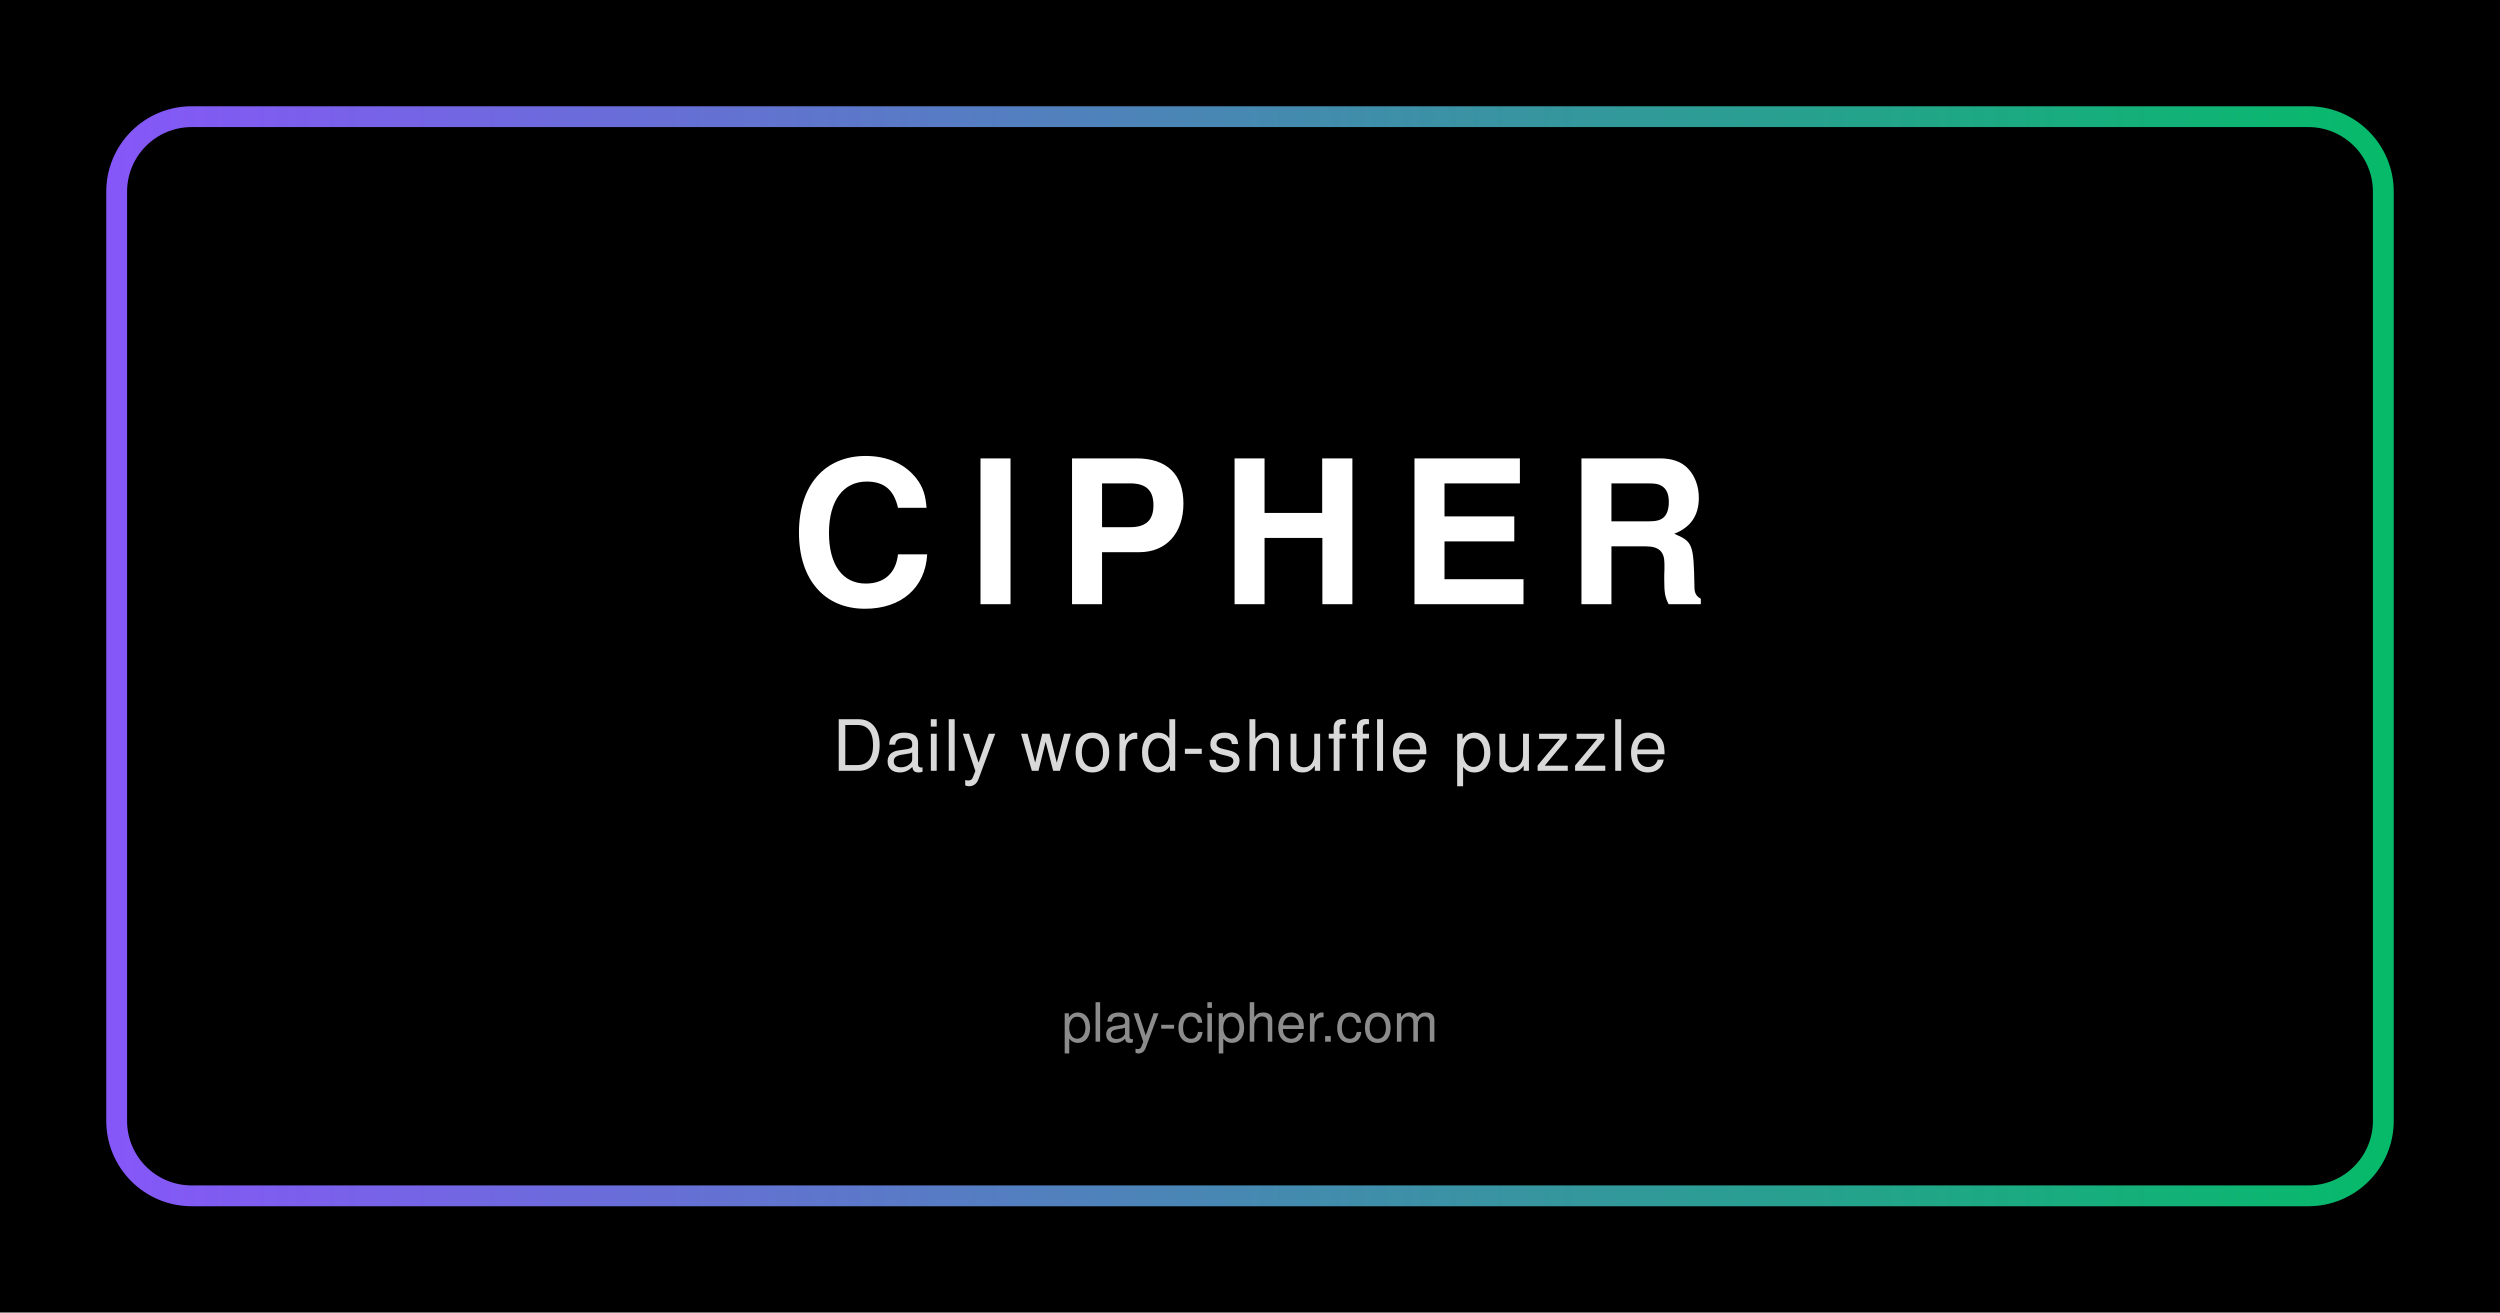
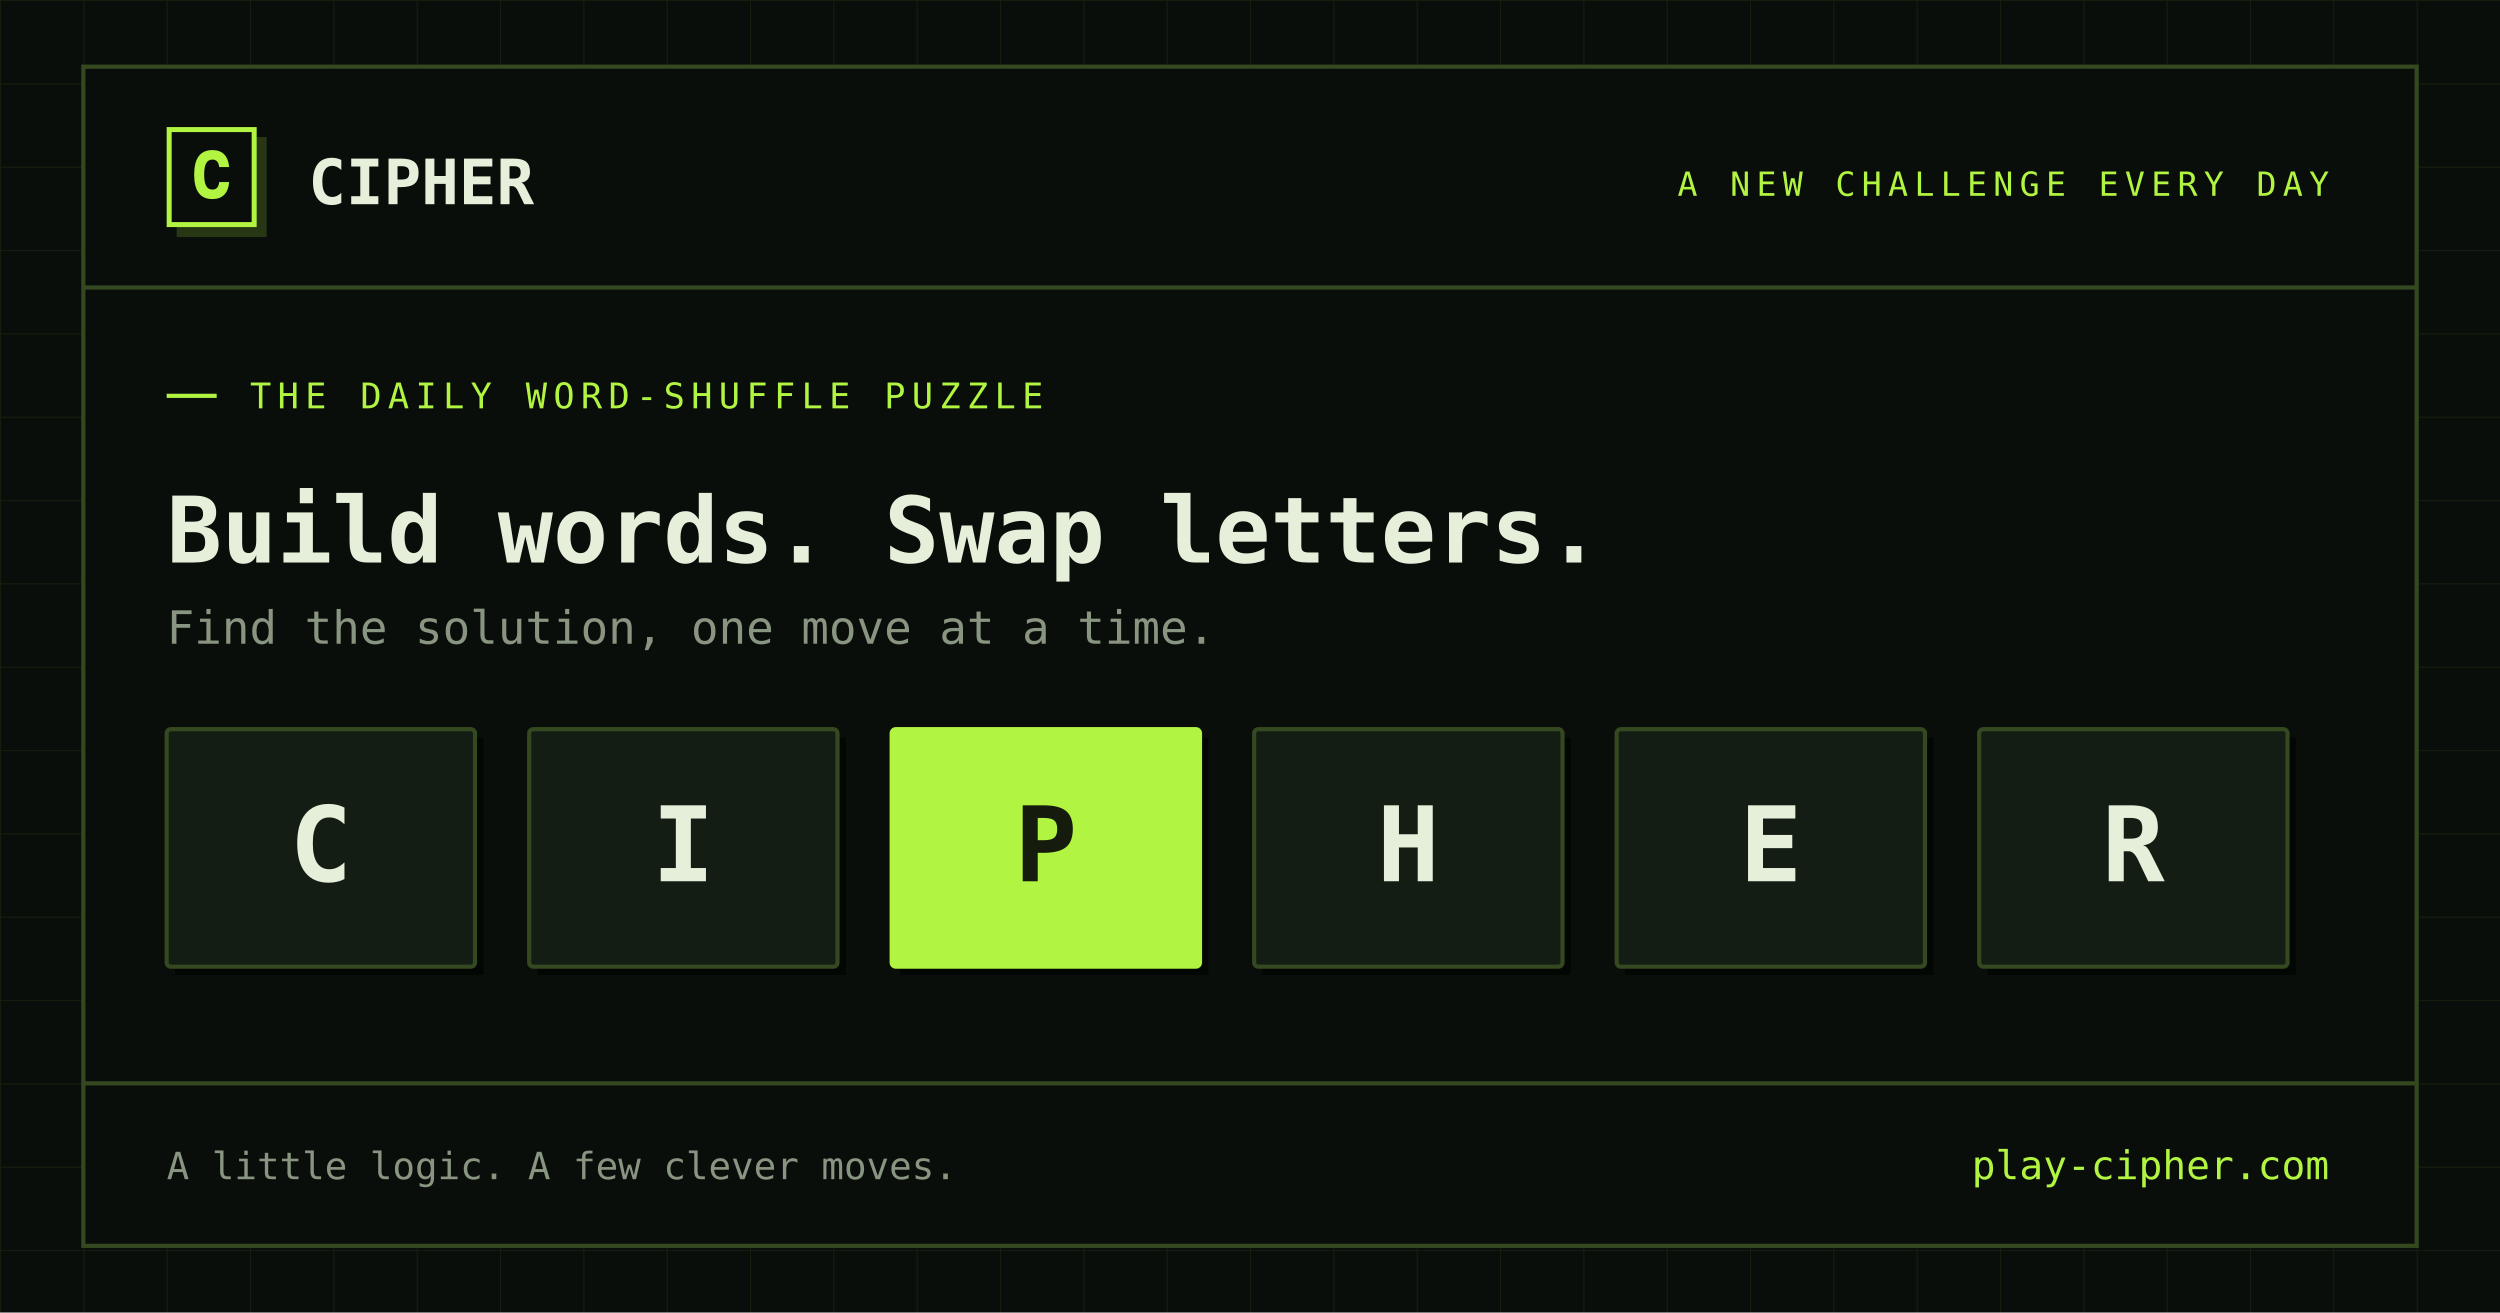
<svg xmlns="http://www.w3.org/2000/svg" width="1200" height="630" viewBox="0 0 1200 630">
-   <rect width="1200" height="630" fill="#000000" />
  <defs>
-     <linearGradient id="border" x1="0" y1="315" x2="1200" y2="315" gradientUnits="userSpaceOnUse">
-       <stop stop-color="#8C52FF" />
-       <stop offset="1" stop-color="#00BF63" />
-     </linearGradient>
+     <pattern id="grid" width="40" height="40" patternUnits="userSpaceOnUse">
+       <path d="M40 0H0V40" fill="none" stroke="#b2f442" stroke-opacity="0.07" />
+     </pattern>
  </defs>
-   <rect x="56" y="56" width="1088" height="518" rx="36" fill="none" stroke="url(#border)" stroke-width="10" />
-   <g fill="#FFFFFF" text-anchor="middle" font-family="Helvetica Neue, Helvetica, Arial, sans-serif">
-     <text x="600" y="290" font-size="96" font-weight="700" letter-spacing="16">CIPHER</text>
-     <text x="600" y="370" font-size="34" fill-opacity="0.85" letter-spacing="1">Daily word-shuffle puzzle</text>
-     <text x="600" y="500" font-size="26" fill-opacity="0.55">play-cipher.com</text>
+   <rect width="1200" height="630" fill="#090e0b" />
+   <rect width="1200" height="630" fill="url(#grid)" />
+   <rect x="40" y="32" width="1120" height="566" fill="#090e0b" stroke="#354920" stroke-width="2" />
+   <path d="M40 138H1160M40 520H1160" stroke="#354920" stroke-width="2" />
+   <g transform="translate(80 61) scale(1.2)">
+     <path fill="#273714" d="M4 4h36v40H4z" />
+     <path fill="#090e0b" stroke="#b2f442" stroke-width="2" d="M1 1h34v38H1z" />
+     <path fill="#b2f442" d="M25 16h-4c-.2-2-1.1-3-2.7-3-2.3 0-3.3 2-3.3 6s1 6 3.3 6c1.6 0 2.5-1 2.7-3h4c-.4 4.5-2.7 6.8-6.7 6.8-4.9 0-7.3-3.3-7.3-9.8s2.4-9.8 7.3-9.8c4 0 6.3 2.3 6.7 6.8Z" />
+   </g>
+   <g font-family="Monaco, monospace">
+     <text x="148" y="98" fill="#e5efda" font-size="30" font-weight="bold">CIPHER</text>
+     <text x="1118" y="94" text-anchor="end" fill="#b2f442" font-size="16" letter-spacing="3">A NEW CHALLENGE EVERY DAY</text>
+     <path d="M80 190H104" stroke="#b2f442" stroke-width="2" />
+     <text x="120" y="196" fill="#b2f442" font-size="17" letter-spacing="3">THE DAILY WORD-SHUFFLE PUZZLE</text>
+     <text x="80" y="270" fill="#e5efda" font-size="44" font-weight="bold">Build words. Swap letters.</text>
+     <text x="80" y="309" fill="#899581" font-size="22">Find the solution, one move at a time.</text>
+     <rect x="84" y="354" width="148" height="114" fill="#030703" />
+     <rect x="80" y="350" width="148" height="114" rx="2" fill="#131d14" stroke="#354920" stroke-width="2" />
+     <text x="154" y="423" text-anchor="middle" fill="#e5efda" font-size="50" font-weight="bold">C</text>
+     <rect x="258" y="354" width="148" height="114" fill="#030703" />
+     <rect x="254" y="350" width="148" height="114" rx="2" fill="#131d14" stroke="#354920" stroke-width="2" />
+     <text x="328" y="423" text-anchor="middle" fill="#e5efda" font-size="50" font-weight="bold">I</text>
+     <rect x="432" y="354" width="148" height="114" fill="#030703" />
+     <rect x="428" y="350" width="148" height="114" rx="2" fill="#b2f442" stroke="#b2f442" stroke-width="2" />
+     <text x="502" y="423" text-anchor="middle" fill="#151b0d" font-size="50" font-weight="bold">P</text>
+     <rect x="606" y="354" width="148" height="114" fill="#030703" />
+     <rect x="602" y="350" width="148" height="114" rx="2" fill="#131d14" stroke="#354920" stroke-width="2" />
+     <text x="676" y="423" text-anchor="middle" fill="#e5efda" font-size="50" font-weight="bold">H</text>
+     <rect x="780" y="354" width="148" height="114" fill="#030703" />
+     <rect x="776" y="350" width="148" height="114" rx="2" fill="#131d14" stroke="#354920" stroke-width="2" />
+     <text x="850" y="423" text-anchor="middle" fill="#e5efda" font-size="50" font-weight="bold">E</text>
+     <rect x="954" y="354" width="148" height="114" fill="#030703" />
+     <rect x="950" y="350" width="148" height="114" rx="2" fill="#131d14" stroke="#354920" stroke-width="2" />
+     <text x="1024" y="423" text-anchor="middle" fill="#e5efda" font-size="50" font-weight="bold">R</text>
+     <text x="80" y="566" fill="#899581" font-size="18">A little logic. A few clever moves.</text>
+     <text x="1118" y="566" text-anchor="end" fill="#b2f442" font-size="19">play-cipher.com</text>
  </g>
</svg>
